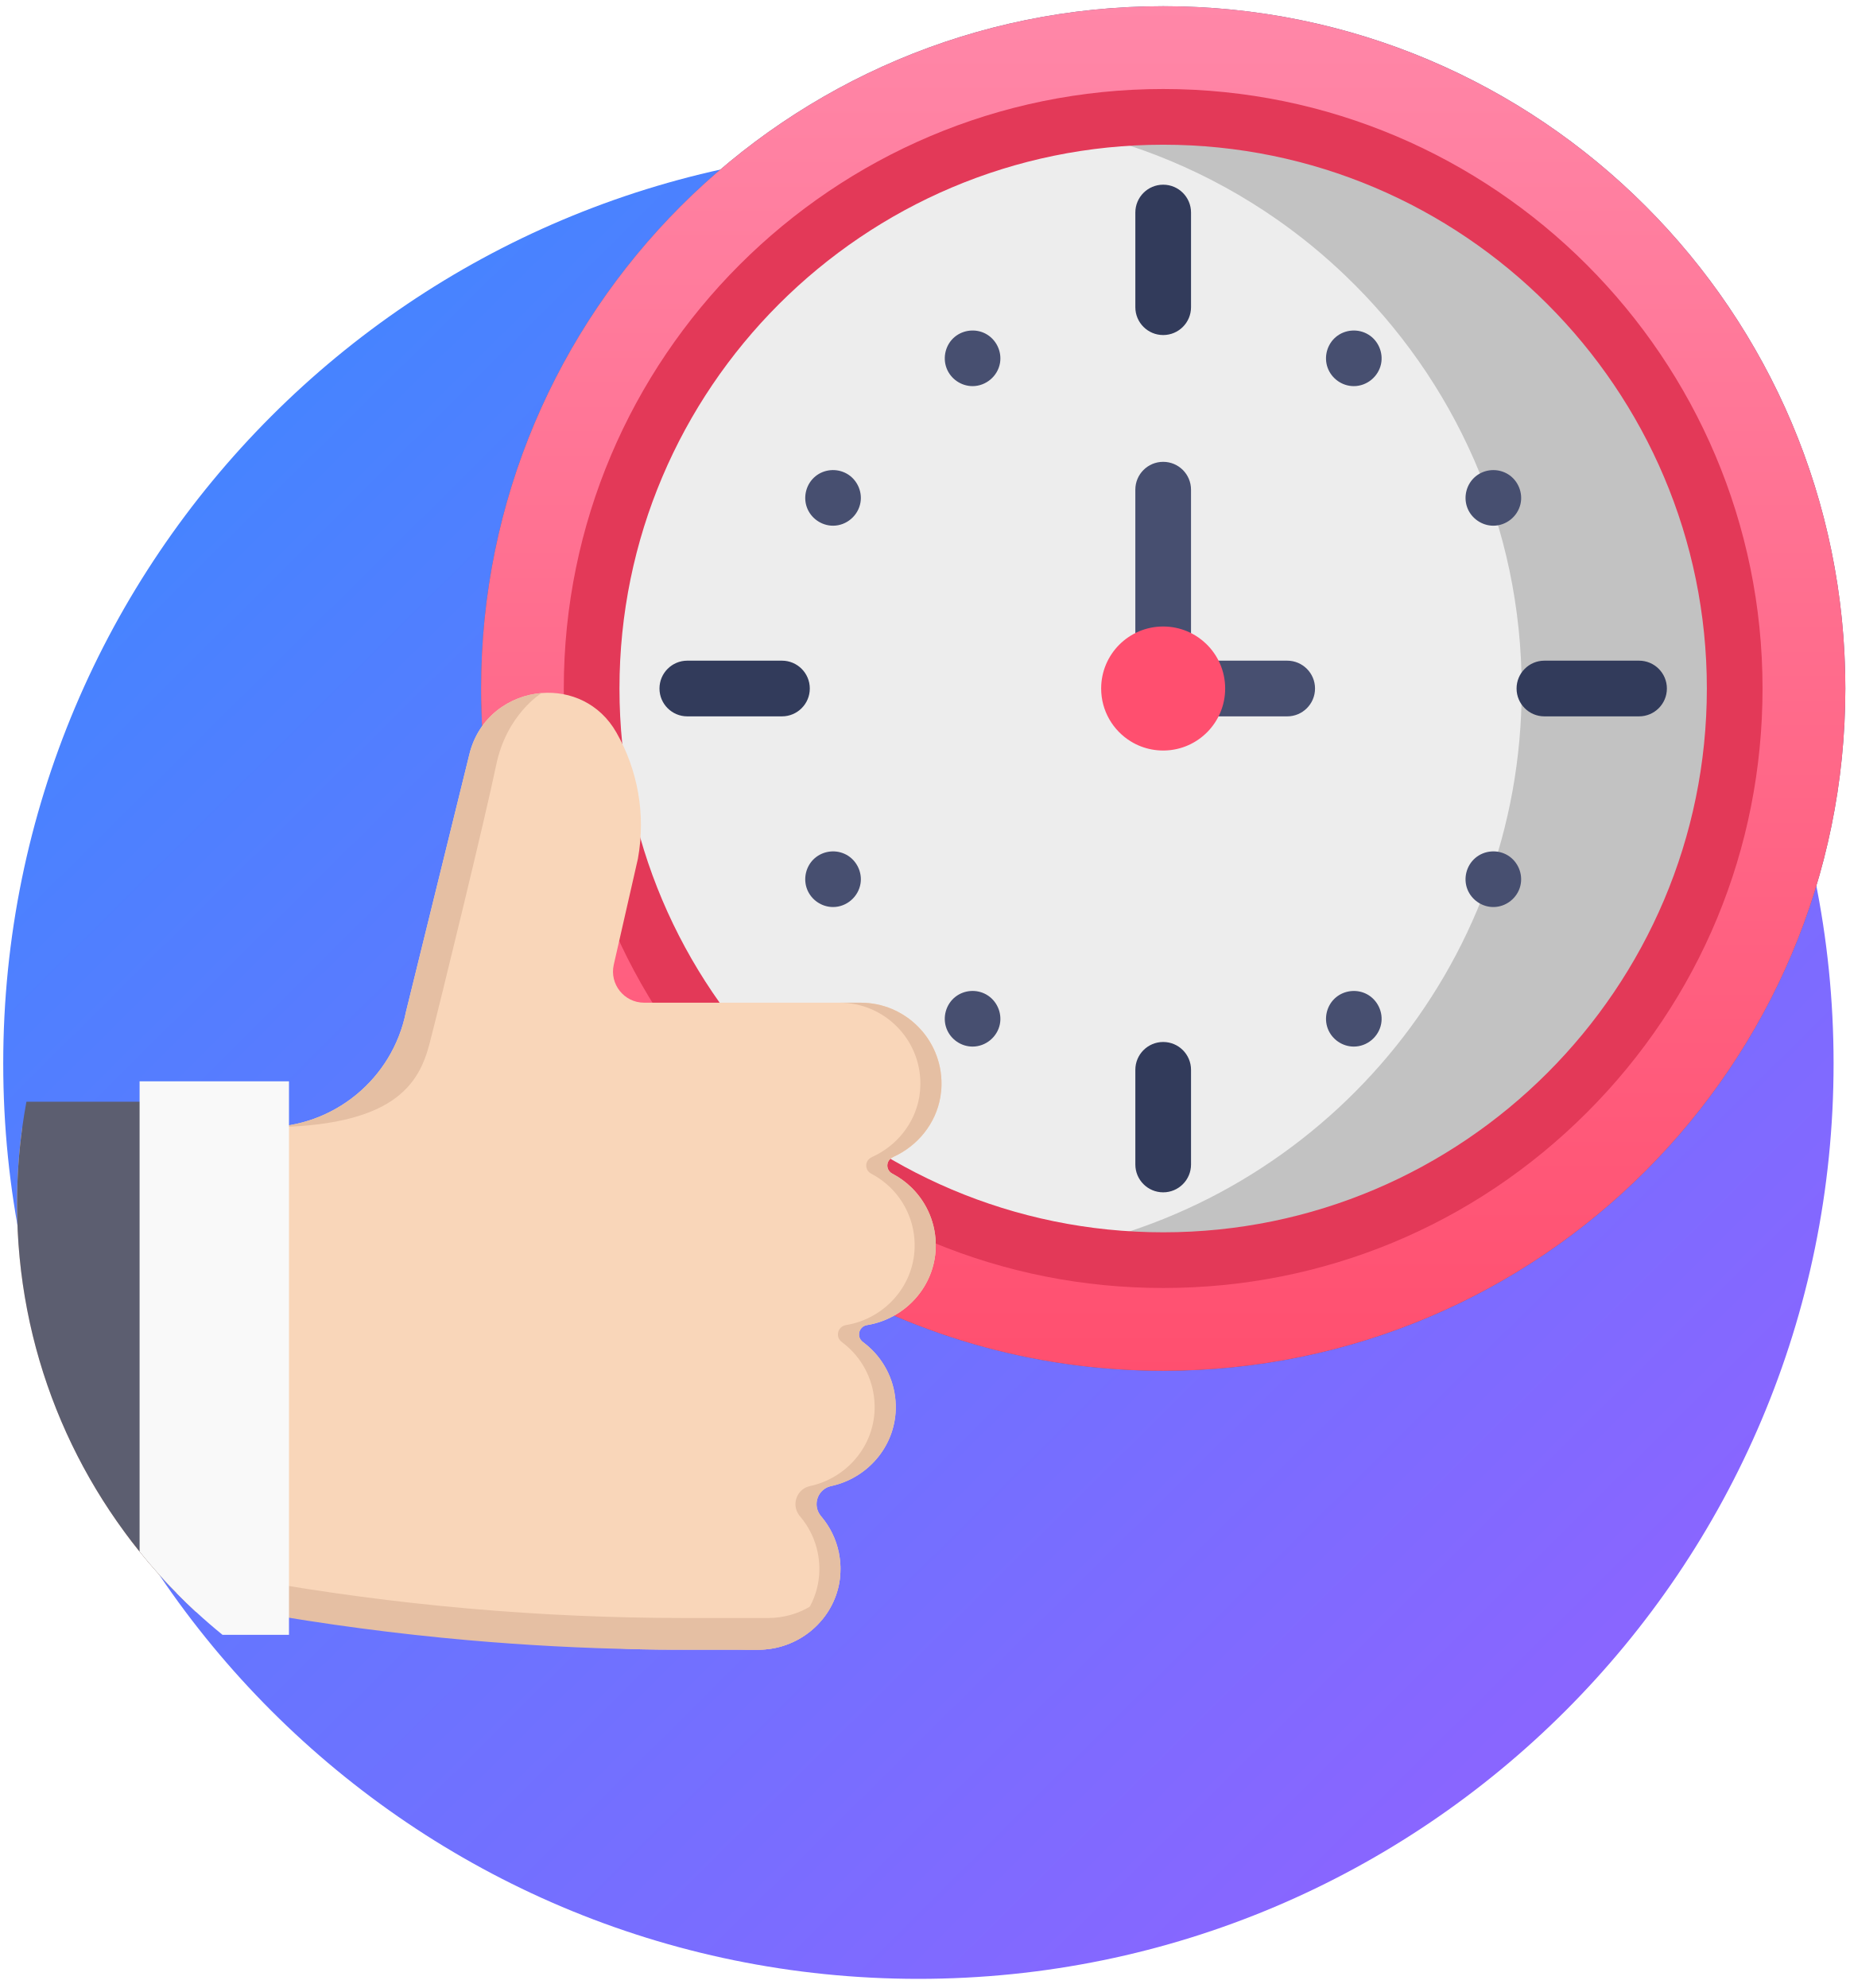
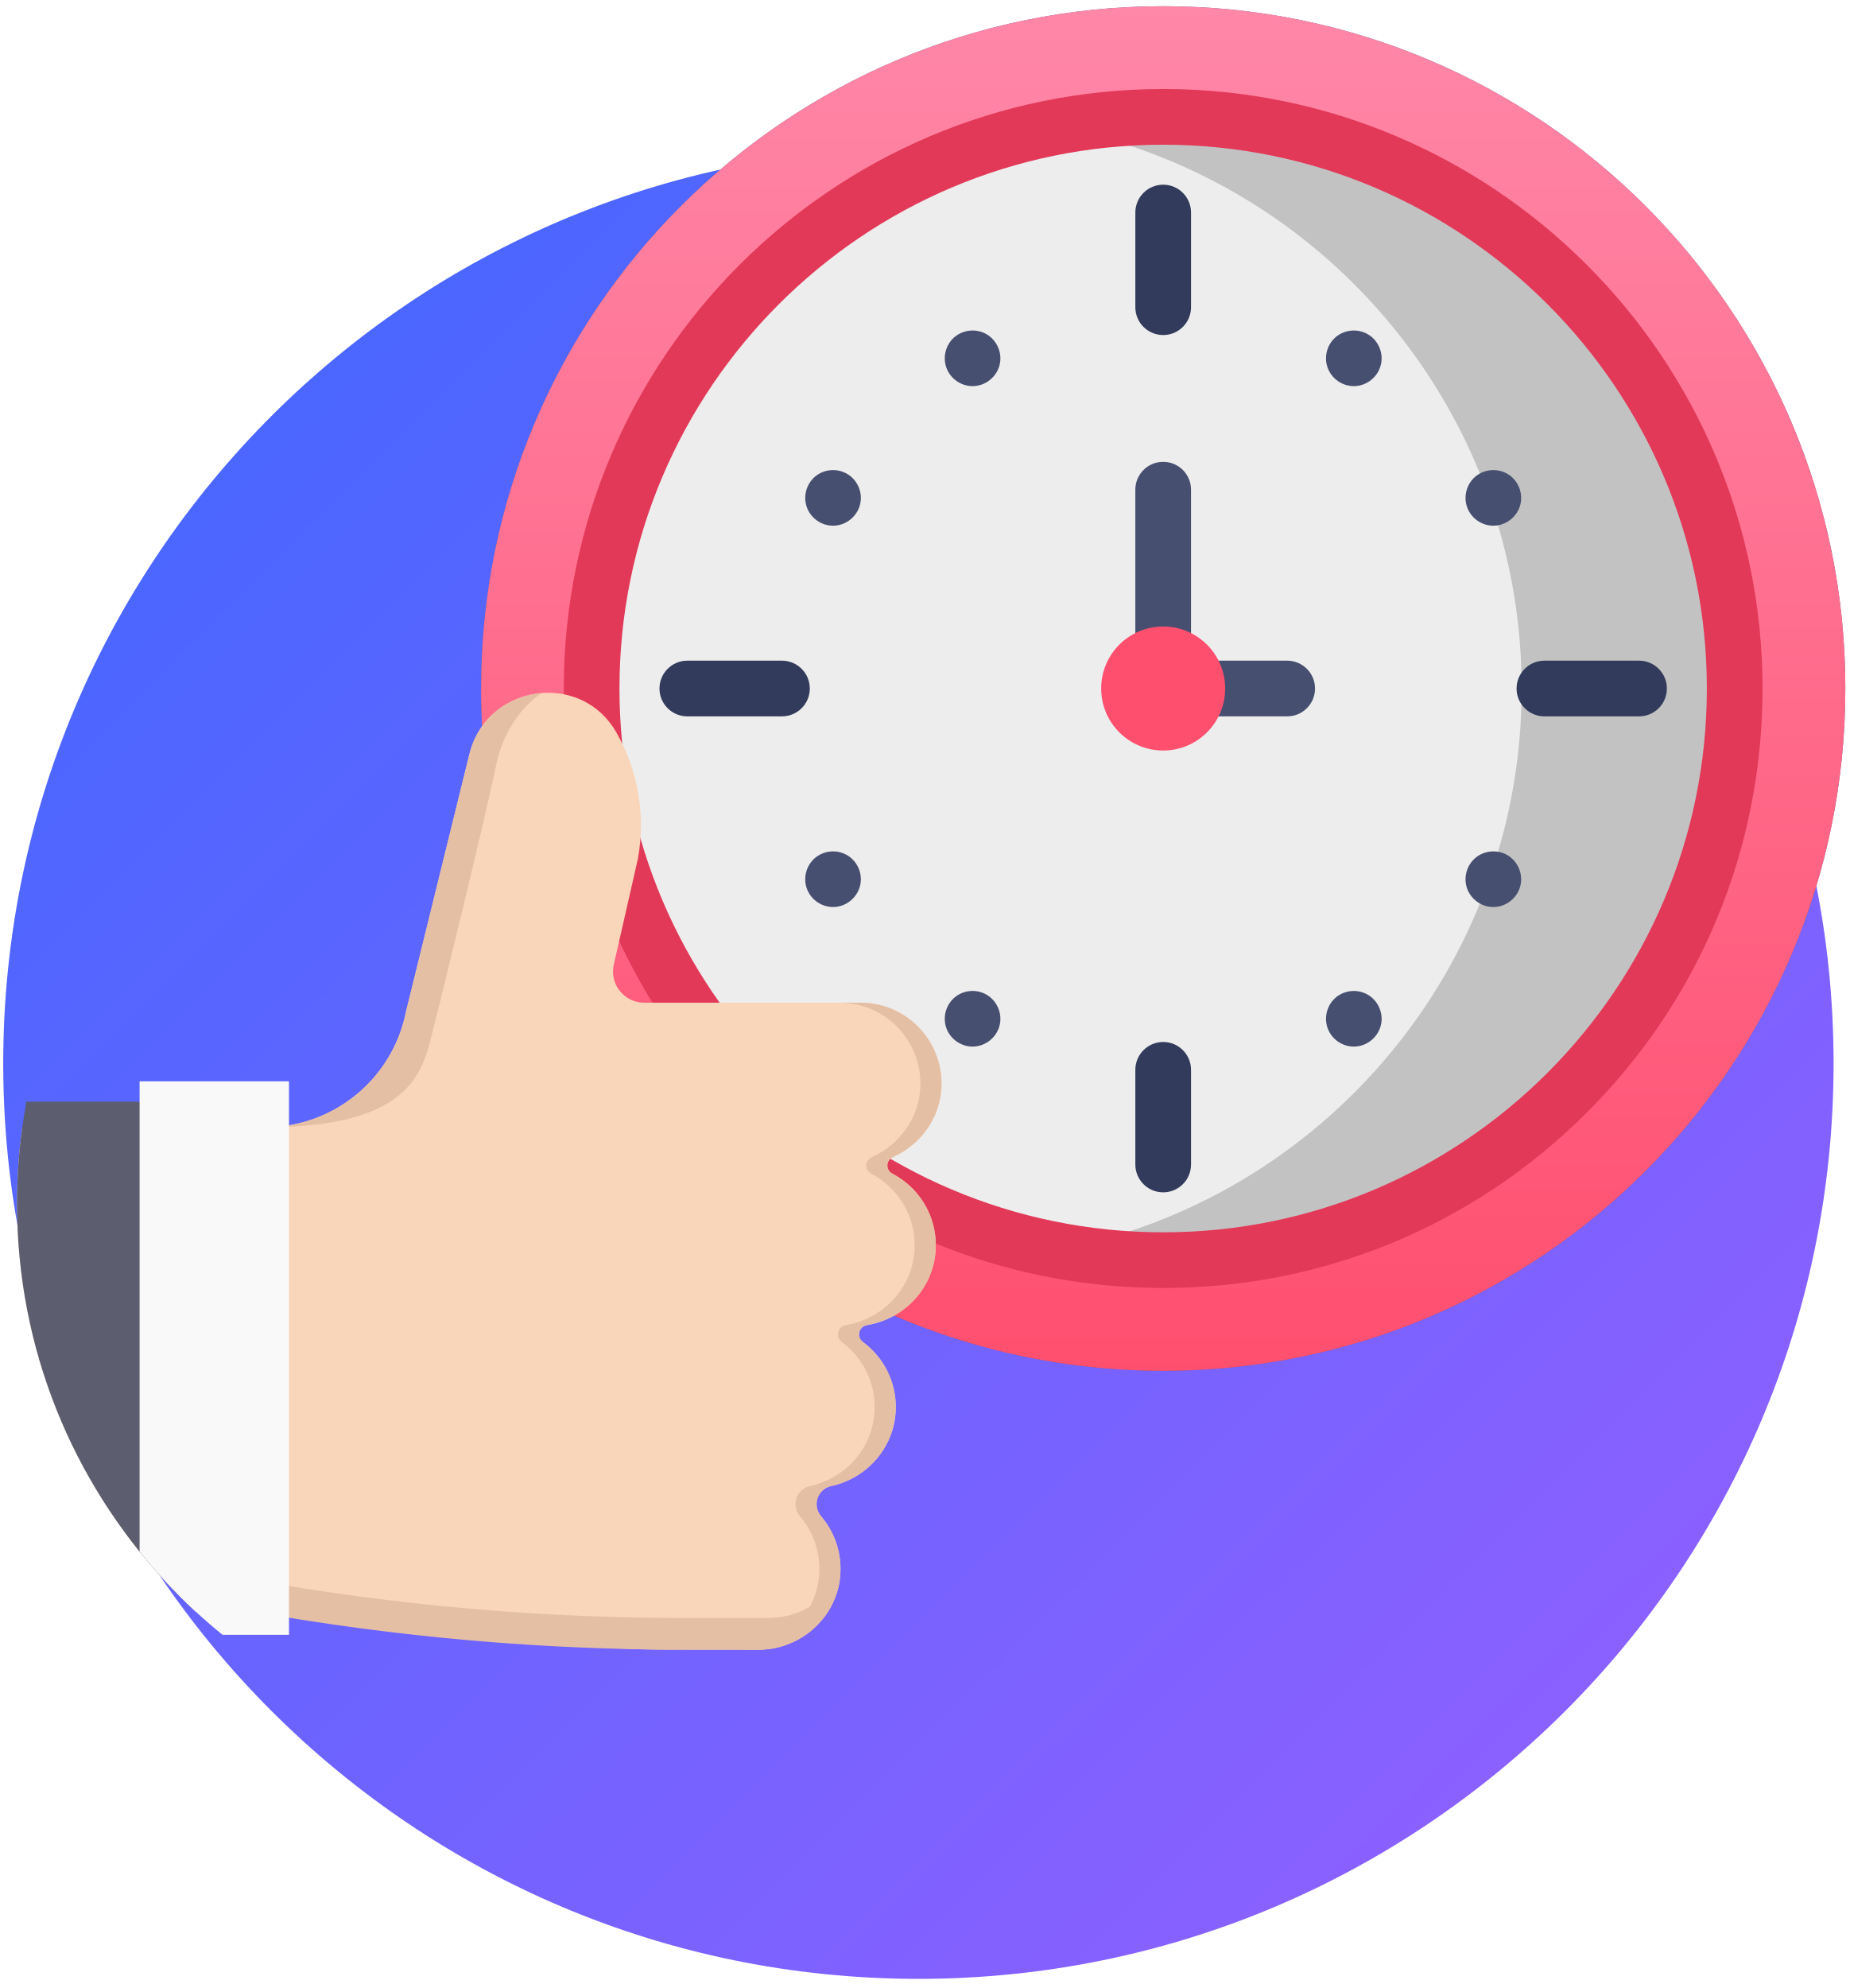
<svg xmlns="http://www.w3.org/2000/svg" width="161px" height="173px" viewBox="0 0 161 173" version="1.1">
  <defs>
    <linearGradient x1="0%" y1="0%" x2="99.116%" y2="100%" id="linearGradient-1">
-       <stop stop-color="#388AFF" offset="0%" />
+       <stop stop-color="#3D68FF" offset="0%" />
      <stop stop-color="#985FFF" offset="100%" />
    </linearGradient>
    <linearGradient x1="50%" y1="0%" x2="50%" y2="100%" id="linearGradient-2">
      <stop stop-color="#FF87A8" offset="0%" />
      <stop stop-color="#FF4F6F" offset="100%" />
    </linearGradient>
  </defs>
  <g id="Elements" stroke="none" stroke-width="1" fill="none" fill-rule="evenodd">
    <g id="Icons" transform="translate(-286, -565)" fill-rule="nonzero">
      <g id="icn-temps" transform="translate(286.2812, 564.7812)">
        <circle id="Oval" fill="url(#linearGradient-1)" cx="79.659" cy="92.764" r="79.659" />
        <g id="time" transform="translate(41.59314, 0.75992)">
          <circle id="Oval" fill="#535E8A" cx="59.374" cy="59.374" r="59.374" />
          <path d="M83.586,5.147 C76.193,1.838 67.999,0 59.374,0 C26.581,0 0,26.581 0,59.374 C0,80.673 11.212,99.354 28.061,109.831 C37.151,115.485 47.883,118.749 59.374,118.749 C92.165,118.749 118.749,92.168 118.749,59.374 C118.749,35.205 104.308,14.411 83.586,5.147 Z" id="Shape" fill="url(#linearGradient-2)" />
          <path d="M109.117,59.374 C109.117,86.471 87.457,108.505 60.51,109.108 C60.133,109.117 59.754,109.12 59.375,109.12 C53.063,109.12 47.024,107.945 41.468,105.797 C38.635,104.702 35.925,103.359 33.37,101.787 C19.125,93.04 9.623,77.321 9.623,59.374 C9.623,31.901 31.898,9.629 59.375,9.629 C66.179,9.629 72.662,10.993 78.566,13.468 C81.821,14.829 84.899,16.527 87.76,18.519 C89.892,20.003 91.899,21.649 93.768,23.442 C103.225,32.492 109.117,45.246 109.117,59.374 Z" id="Shape" fill="#EDEDED" />
          <path d="M93.768,23.442 C91.899,21.649 89.892,20.003 87.76,18.519 C84.899,16.528 81.821,14.83 78.566,13.468 C72.662,10.993 66.179,9.629 59.374,9.629 C56.206,9.629 53.108,9.929 50.104,10.494 C53.55,11.144 56.871,12.146 60.026,13.468 C63.281,14.83 66.359,16.528 69.219,18.519 C71.352,20.003 73.358,21.649 75.228,23.442 C84.684,32.491 90.577,45.246 90.577,59.374 C90.577,83.685 73.142,103.916 50.097,108.256 C53.103,108.823 56.205,109.12 59.375,109.12 C59.755,109.12 60.134,109.117 60.51,109.108 C87.457,108.505 109.117,86.472 109.117,59.374 C109.117,45.246 103.225,32.492 93.768,23.442 Z" id="Shape" fill="#C2C2C2" />
          <path d="M59.375,111.544 C45.438,111.544 32.336,106.118 22.482,96.265 C12.627,86.412 7.199,73.31 7.199,59.374 C7.199,30.608 30.605,7.205 59.375,7.205 C88.139,7.205 111.541,30.608 111.541,59.374 C111.541,73.31 106.114,86.411 96.261,96.264 C86.408,106.118 73.308,111.544 59.375,111.544 Z M59.375,12.052 C33.277,12.052 12.046,33.281 12.046,59.374 C12.046,85.468 33.277,106.697 59.375,106.697 C85.467,106.697 106.694,85.468 106.694,59.374 C106.694,33.281 85.466,12.052 59.375,12.052 Z" id="Shape" fill="#E33958" />
          <g id="Group" transform="translate(15.30746, 15.30746)" fill="#323B5B">
            <path d="M44.065,13.308 C42.726,13.308 41.641,12.223 41.641,10.885 L41.641,2.648 C41.641,1.309 42.726,0.224 44.065,0.224 C45.403,0.224 46.488,1.309 46.488,2.648 L46.488,10.885 C46.488,12.223 45.403,13.308 44.065,13.308 Z" id="Shape" />
            <path d="M44.065,87.911 C42.726,87.911 41.641,86.826 41.641,85.488 L41.641,77.251 C41.641,75.912 42.726,74.827 44.065,74.827 C45.403,74.827 46.488,75.912 46.488,77.251 L46.488,85.488 C46.488,86.826 45.403,87.911 44.065,87.911 Z" id="Shape" />
            <path d="M85.484,46.491 L77.247,46.491 C75.909,46.491 74.824,45.406 74.824,44.068 C74.824,42.729 75.909,41.644 77.247,41.644 L85.484,41.644 C86.823,41.644 87.908,42.729 87.908,44.068 C87.908,45.406 86.823,46.491 85.484,46.491 Z" id="Shape" />
            <path d="M10.881,46.491 L2.644,46.491 C1.306,46.491 0.221,45.406 0.221,44.068 C0.221,42.729 1.306,41.644 2.644,41.644 L10.881,41.644 C12.22,41.644 13.305,42.729 13.305,44.068 C13.305,45.406 12.22,46.491 10.881,46.491 Z" id="Shape" />
          </g>
          <g id="Group" transform="translate(28.06368, 28.06368)" fill="#474F70">
            <path d="M60.046,17.143 C59.036,17.143 58.104,16.488 57.765,15.536 C57.425,14.583 57.724,13.488 58.509,12.847 C59.306,12.196 60.45,12.124 61.325,12.663 C62.189,13.195 62.634,14.259 62.41,15.249 C62.163,16.341 61.169,17.143 60.046,17.143 Z" id="Shape" />
            <path d="M2.572,50.327 C1.6,50.327 0.705,49.726 0.333,48.83 C-0.06,47.884 0.201,46.756 0.973,46.082 C1.739,45.415 2.857,45.294 3.747,45.785 C4.625,46.27 5.125,47.291 4.964,48.282 C4.776,49.442 3.752,50.327 2.572,50.327 Z" id="Shape" />
            <path d="M47.9,4.997 C46.884,4.997 45.964,4.343 45.62,3.39 C45.282,2.453 45.572,1.37 46.332,0.726 C47.128,0.053 48.293,-0.031 49.179,0.517 C50.027,1.04 50.471,2.072 50.275,3.048 C50.05,4.168 49.042,4.997 47.9,4.997 Z" id="Shape" />
            <path d="M14.716,62.471 C13.716,62.471 12.803,61.837 12.45,60.902 C12.079,59.922 12.401,58.774 13.231,58.133 C14,57.539 15.072,57.464 15.916,57.944 C16.811,58.453 17.296,59.51 17.093,60.522 C16.869,61.642 15.857,62.471 14.716,62.471 Z" id="Shape" />
            <path d="M14.716,4.997 C13.718,4.997 12.801,4.361 12.45,3.427 C12.092,2.475 12.38,1.359 13.167,0.71 C13.917,0.091 15,-0.021 15.858,0.438 C16.764,0.923 17.274,1.955 17.107,2.969 C16.917,4.125 15.885,4.997 14.716,4.997 Z" id="Shape" />
            <path d="M47.9,62.471 C46.915,62.471 46.011,61.855 45.648,60.94 C45.267,59.98 45.554,58.843 46.352,58.184 C47.102,57.564 48.183,57.454 49.042,57.912 C49.964,58.403 50.478,59.476 50.279,60.503 C50.061,61.632 49.051,62.471 47.9,62.471 Z" id="Shape" />
            <path d="M2.572,17.143 C1.56,17.143 0.634,16.491 0.292,15.54 C-0.05,14.586 0.25,13.49 1.034,12.847 C1.798,12.22 2.889,12.129 3.751,12.606 C4.633,13.093 5.129,14.121 4.961,15.115 C4.767,16.269 3.744,17.143 2.572,17.143 Z" id="Shape" />
            <path d="M60.046,50.327 C59.062,50.327 58.155,49.707 57.792,48.793 C57.413,47.837 57.697,46.721 58.478,46.057 C59.272,45.382 60.44,45.295 61.325,45.845 C62.196,46.387 62.637,47.455 62.404,48.454 C62.151,49.537 61.159,50.327 60.046,50.327 Z" id="Shape" />
            <path d="M42.102,33.735 L31.308,33.735 C29.969,33.735 28.884,32.65 28.884,31.311 L28.884,14.009 C28.884,12.67 29.969,11.585 31.308,11.585 C32.646,11.585 33.731,12.67 33.731,14.009 L33.731,28.888 L42.102,28.888 C43.44,28.888 44.525,29.973 44.525,31.311 C44.525,32.65 43.44,33.735 42.102,33.735 Z" id="Shape" />
          </g>
          <path d="M64.767,59.374 C64.767,62.314 62.417,64.704 59.494,64.77 C59.453,64.771 59.412,64.771 59.37,64.771 C58.686,64.771 58.031,64.643 57.428,64.411 C57.12,64.292 56.826,64.146 56.549,63.975 C55.004,63.026 53.973,61.321 53.973,59.374 C53.973,56.394 56.39,53.978 59.371,53.978 C60.109,53.978 60.812,54.126 61.453,54.394 C61.806,54.542 62.14,54.726 62.45,54.942 C62.682,55.103 62.899,55.282 63.102,55.476 C64.128,56.458 64.767,57.842 64.767,59.374 Z" id="Shape" fill="#FF4F6F" />
        </g>
        <g id="main" transform="translate(1.20098, 60.35992)">
          <path d="M75.77,41.123 C75.695,41.481 75.872,41.828 76.183,41.99 C76.822,42.323 77.403,42.75 77.909,43.254 C79.221,44.568 80.017,46.395 79.968,48.41 C79.883,51.852 77.279,54.64 73.973,55.174 C73.492,55.251 73.171,55.743 73.331,56.245 C73.386,56.415 73.506,56.555 73.65,56.661 C73.924,56.866 74.184,57.089 74.426,57.331 C75.742,58.647 76.538,60.481 76.485,62.501 C76.394,65.808 73.981,68.508 70.854,69.181 C70.116,69.341 69.595,70.001 69.595,70.753 L69.595,70.807 C69.607,71.181 69.755,71.535 69.999,71.821 C70.76,72.716 71.302,73.805 71.54,75.003 L71.54,75.005 C71.571,75.164 71.599,75.326 71.619,75.489 C71.623,75.517 71.627,75.546 71.629,75.574 C71.64,75.667 71.648,75.761 71.656,75.856 C71.658,75.873 71.658,75.889 71.66,75.907 C71.666,76.003 71.67,76.1 71.674,76.198 C71.676,76.259 71.676,76.321 71.676,76.382 C71.676,76.573 71.668,76.764 71.654,76.951 C71.63,77.241 71.589,77.526 71.53,77.806 C70.854,81.031 67.931,83.419 64.522,83.419 L57.477,83.419 C56.314,83.419 55.359,83.409 54.533,83.389 C54.449,83.388 54.364,83.385 54.279,83.384 C50.902,83.293 49.709,83.029 44.813,82.594 C38.64,82.042 32.494,81.216 26.388,80.119 C26.386,80.119 26.386,80.119 26.384,80.119 L15.576,80.119 C15.571,80.119 15.567,80.117 15.563,80.115 C13.295,78.025 11.228,75.72 9.396,73.233 C8.687,72.274 8.013,71.287 7.377,70.274 C2.704,62.841 0.001,54.045 0.001,44.618 C0.001,42.364 0.156,40.144 0.456,37.973 C0.458,37.963 0.464,37.957 0.473,37.957 L21.605,37.957 C27.559,37.957 32.683,33.756 33.851,27.919 L39.378,5.481 C40.173,2.252 42.861,0.388 45.67,0.168 C48.149,-0.027 50.722,1.056 52.172,3.605 C54.004,6.825 54.751,10.676 54.043,14.587 L51.943,23.805 C51.557,25.5 52.846,27.115 54.583,27.115 L73.43,27.115 C75.372,27.115 77.135,27.903 78.406,29.178 C79.706,30.472 80.498,32.277 80.469,34.261 C80.463,34.625 80.429,34.982 80.37,35.33 C79.966,37.661 78.381,39.584 76.272,40.54 C76.026,40.652 75.823,40.859 75.77,41.123 Z" id="Shape" fill="#F9D6B9" />
          <g id="Group" transform="translate(9.238839, 0.120715)" fill="#E5BFA3">
            <path d="M67.033,40.419 C69.141,39.463 70.727,37.541 71.131,35.21 C71.19,34.861 71.224,34.505 71.23,34.14 C71.259,32.156 70.467,30.352 69.167,29.057 C67.896,27.783 66.133,26.995 64.191,26.995 L62.352,26.995 C64.294,26.995 66.058,27.783 67.328,29.057 C68.629,30.352 69.421,32.156 69.391,34.14 C69.385,34.505 69.352,34.861 69.293,35.21 C68.889,37.541 67.303,39.463 65.195,40.419 C64.948,40.531 64.746,40.738 64.692,41.002 C64.618,41.361 64.795,41.708 65.106,41.869 C65.744,42.202 66.326,42.63 66.832,43.134 C68.144,44.448 68.94,46.274 68.891,48.29 C68.806,51.731 66.201,54.519 62.896,55.053 C62.415,55.13 62.094,55.623 62.253,56.125 C62.309,56.294 62.429,56.434 62.573,56.541 C62.846,56.746 63.107,56.968 63.349,57.21 C64.665,58.527 65.461,60.361 65.408,62.38 C65.317,65.688 62.903,68.387 59.777,69.061 C59.038,69.22 58.518,69.88 58.518,70.633 L58.518,70.686 C58.53,71.06 58.678,71.415 58.922,71.701 C59.682,72.595 60.224,73.684 60.463,74.882 L60.463,74.884 C60.494,75.044 60.522,75.205 60.541,75.369 C60.545,75.396 60.549,75.426 60.551,75.453 C60.563,75.546 60.571,75.641 60.579,75.735 C60.581,75.753 60.581,75.769 60.583,75.786 C60.588,75.883 60.592,75.979 60.596,76.078 C60.598,76.139 60.598,76.2 60.598,76.261 C60.598,76.452 60.59,76.643 60.577,76.831 C60.553,77.12 60.512,77.406 60.453,77.686 C59.777,80.911 56.853,83.299 53.445,83.299 L55.284,83.299 C58.692,83.299 61.616,80.911 62.291,77.686 C62.35,77.406 62.392,77.12 62.415,76.831 C62.429,76.643 62.437,76.452 62.437,76.261 C62.437,76.2 62.437,76.139 62.435,76.078 C62.431,75.979 62.427,75.883 62.421,75.786 C62.419,75.769 62.419,75.753 62.417,75.735 C62.409,75.64 62.402,75.546 62.39,75.453 C62.388,75.426 62.384,75.396 62.38,75.369 C62.36,75.205 62.333,75.044 62.301,74.884 L62.301,74.882 C62.063,73.684 61.521,72.595 60.761,71.701 C60.516,71.415 60.369,71.06 60.357,70.686 L60.357,70.633 C60.357,69.88 60.877,69.22 61.616,69.061 C64.742,68.387 67.156,65.688 67.246,62.38 C67.299,60.361 66.504,58.527 65.188,57.21 C64.945,56.968 64.685,56.746 64.411,56.541 C64.267,56.434 64.147,56.294 64.092,56.125 C63.933,55.623 64.254,55.13 64.734,55.053 C68.04,54.519 70.645,51.731 70.729,48.29 C70.779,46.274 69.983,44.448 68.671,43.134 C68.164,42.63 67.583,42.202 66.945,41.869 C66.634,41.708 66.456,41.361 66.531,41.002 C66.584,40.738 66.787,40.531 67.033,40.419 Z" id="Shape" />
            <path d="M62.416,76.831 C62.392,77.121 62.35,77.406 62.291,77.686 C61.616,80.911 58.692,83.299 55.284,83.299 L48.873,83.299 C47.681,83.299 46.487,83.289 45.295,83.269 C45.211,83.267 45.126,83.265 45.041,83.263 C40.035,83.175 35.035,82.911 30.05,82.473 C23.795,81.922 17.564,81.096 11.375,79.999 L6.338,79.999 C6.332,79.999 6.328,79.997 6.324,79.995 C4.056,77.905 1.99,75.6 0.157,73.113 L11.375,77.241 C17.563,78.338 23.795,79.164 30.05,79.715 C36.307,80.265 42.588,80.541 48.873,80.541 L56.131,80.541 C58.85,80.541 61.214,79.039 62.416,76.831 Z" id="Shape" />
            <path d="M36.431,0.047 C36.431,0.047 33.382,1.863 32.464,6.33 C31.543,10.796 27.603,26.951 26.683,30.497 C25.765,34.044 23.661,37.836 12.366,37.836 C18.32,37.836 23.444,33.636 24.613,27.798 L30.139,5.36 C30.935,2.131 33.622,0.268 36.431,0.047 Z" id="Shape" />
          </g>
          <path d="M13.92,35.732 L13.92,78.524 C13.541,78.143 13.171,77.755 12.808,77.361 C4.859,68.76 0.001,57.254 0.001,44.618 C0.001,42.358 0.156,40.134 0.458,37.957 C0.56,37.21 0.68,36.467 0.818,35.732 L13.92,35.732 Z" id="Shape" fill="#5C5E70" />
          <path d="M23.672,33.959 L23.672,82.127 L17.889,82.127 C17.095,81.483 16.321,80.813 15.569,80.119 C15.005,79.599 14.455,79.069 13.92,78.524 C13.541,78.143 13.171,77.755 12.808,77.361 C12.068,76.561 11.355,75.734 10.669,74.885 L10.669,33.959 L23.672,33.959 Z" id="Shape" fill="#F9F9F9" />
        </g>
      </g>
    </g>
  </g>
</svg>
